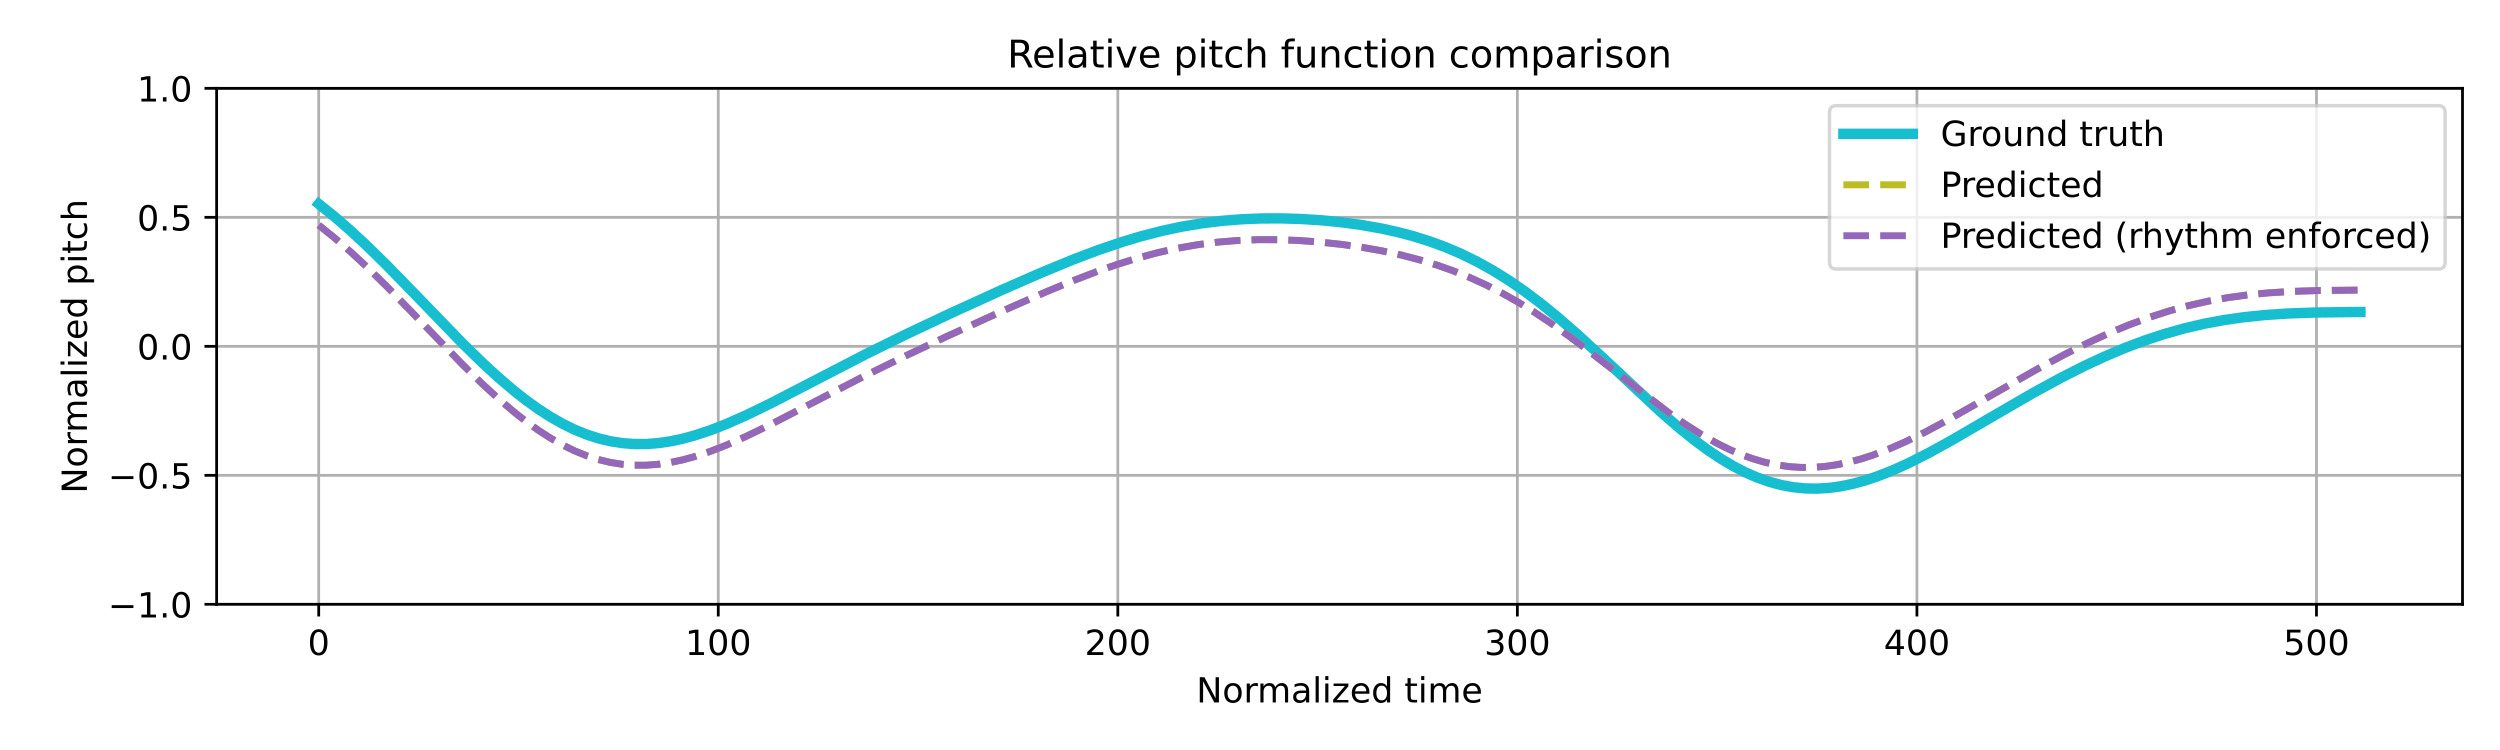
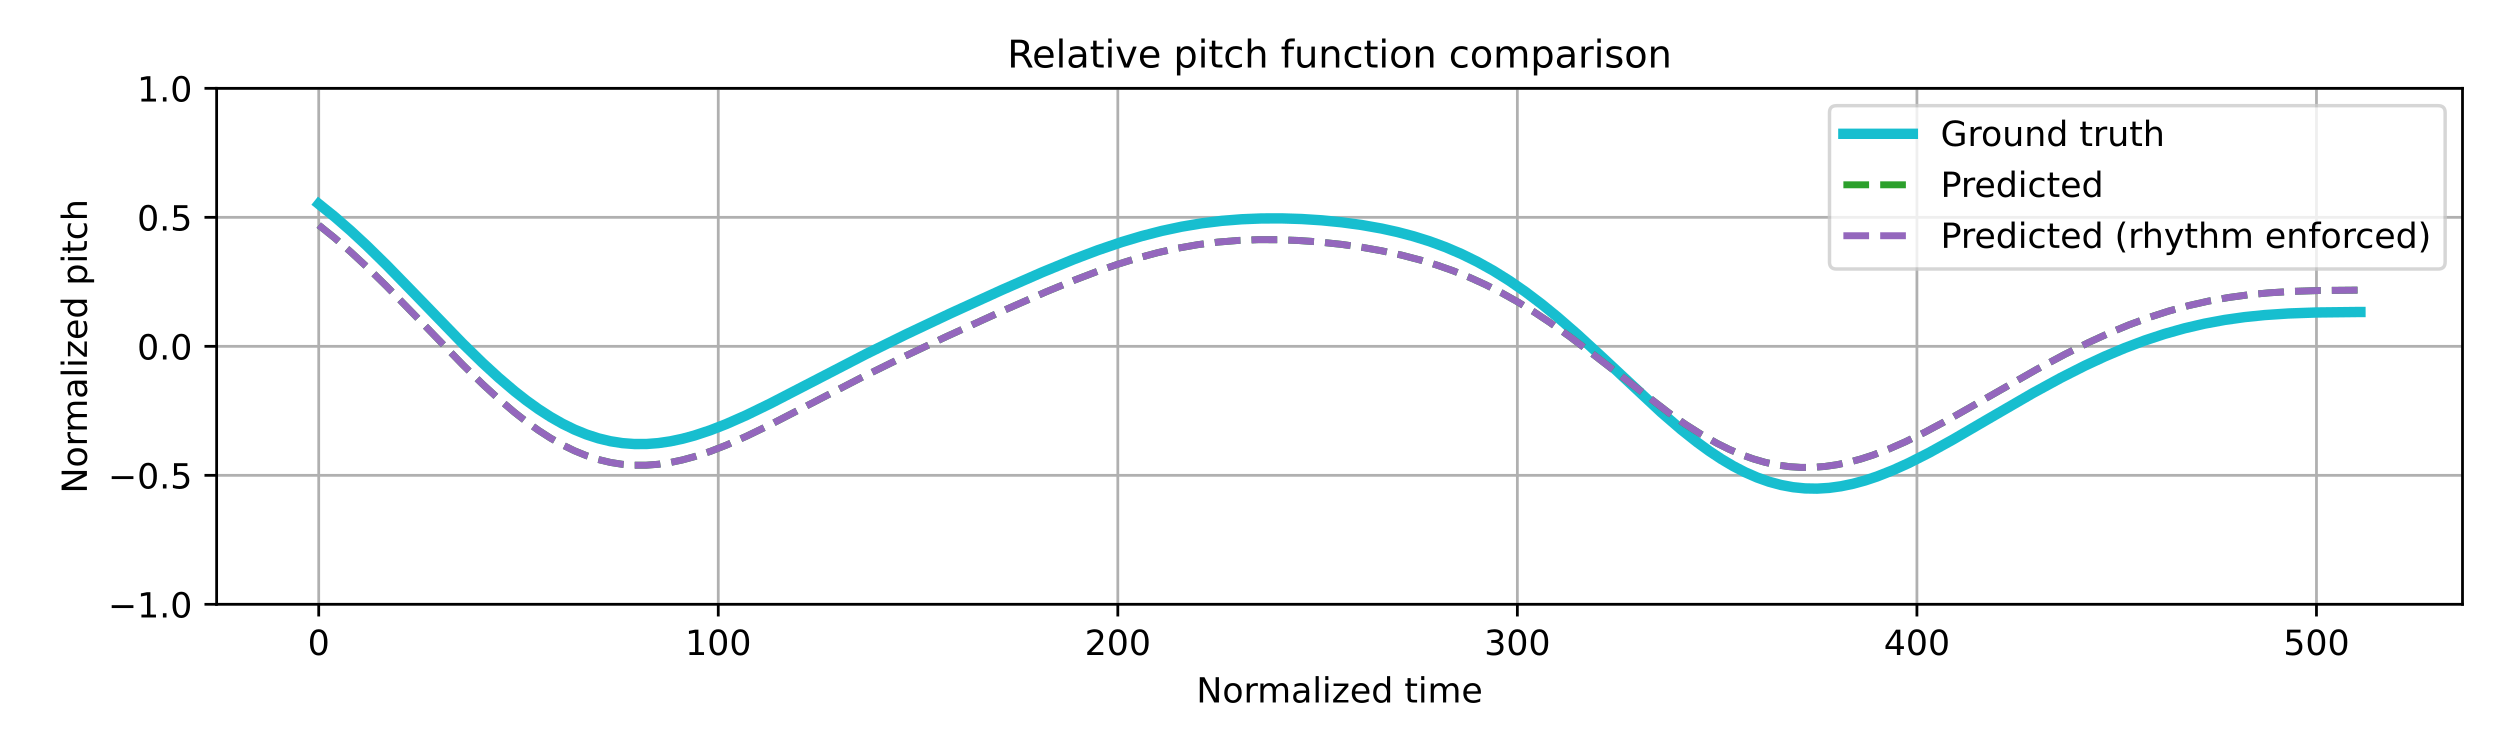
<svg xmlns="http://www.w3.org/2000/svg" xmlns:xlink="http://www.w3.org/1999/xlink" width="720pt" height="216pt" viewBox="0 0 720 216" version="1.1">
  <defs>
    <style type="text/css">*{stroke-linejoin: round; stroke-linecap: butt}</style>
  </defs>
  <g id="figure_1">
    <g id="patch_1">
      <path d="M 0 216  L 720 216  L 720 0  L 0 0  z " style="fill: #ffffff" />
    </g>
    <g id="axes_1">
      <g id="patch_2">
        <path d="M 62.39 174.04  L 709.2 174.04  L 709.2 25.44  L 62.39 25.44  z " style="fill: #ffffff" />
      </g>
      <g id="matplotlib.axis_1">
        <g id="xtick_1">
          <g id="line2d_1">
-             <path d="M 91.79 174.04  L 91.79 25.44  " clip-path="url(#p77acba1603)" style="fill: none; stroke: #b0b0b0; stroke-width: 0.8; stroke-linecap: square" />
+             <path d="M 91.79 174.04  L 91.79 25.44  " clip-path="url(#pb04a8f0494)" style="fill: none; stroke: #b0b0b0; stroke-width: 0.8; stroke-linecap: square" />
          </g>
          <g id="line2d_2">
            <defs>
-               <path id="m1762c09833" d="M 0 0  L 0 3.5  " style="stroke: #000000; stroke-width: 0.8" />
-             </defs>
-             <g>
-               <use xlink:href="#m1762c09833" x="91.79" y="174.04" style="stroke: #000000; stroke-width: 0.8" />
+               <path id="m63da4108e1" d="M 0 0  L 0 3.5  " style="stroke: #000000; stroke-width: 0.8" />
+             </defs>
+             <g>
+               <use xlink:href="#m63da4108e1" x="91.79" y="174.04" style="stroke: #000000; stroke-width: 0.8" />
            </g>
          </g>
          <g id="text_1">
            <g transform="translate(88.60921 188.6384) scale(0.1 -0.1)">
              <defs>
                <path id="DejaVuSans-30" d="M 2034 4250  Q 1547 4250 1301 3770  Q 1056 3291 1056 2328  Q 1056 1369 1301 889  Q 1547 409 2034 409  Q 2525 409 2770 889  Q 3016 1369 3016 2328  Q 3016 3291 2770 3770  Q 2525 4250 2034 4250  z M 2034 4750  Q 2819 4750 3233 4129  Q 3647 3509 3647 2328  Q 3647 1150 3233 529  Q 2819 -91 2034 -91  Q 1250 -91 836 529  Q 422 1150 422 2328  Q 422 3509 836 4129  Q 1250 4750 2034 4750  z " transform="scale(0.015625)" />
              </defs>
              <use xlink:href="#DejaVuSans-30" />
            </g>
          </g>
        </g>
        <g id="xtick_2">
          <g id="line2d_3">
-             <path d="M 206.861 174.04  L 206.861 25.44  " clip-path="url(#p77acba1603)" style="fill: none; stroke: #b0b0b0; stroke-width: 0.8; stroke-linecap: square" />
+             <path d="M 206.861 174.04  L 206.861 25.44  " clip-path="url(#pb04a8f0494)" style="fill: none; stroke: #b0b0b0; stroke-width: 0.8; stroke-linecap: square" />
          </g>
          <g id="line2d_4">
            <g>
-               <use xlink:href="#m1762c09833" x="206.861" y="174.04" style="stroke: #000000; stroke-width: 0.8" />
+               <use xlink:href="#m63da4108e1" x="206.861" y="174.04" style="stroke: #000000; stroke-width: 0.8" />
            </g>
          </g>
          <g id="text_2">
            <g transform="translate(197.317 188.6384) scale(0.1 -0.1)">
              <defs>
                <path id="DejaVuSans-31" d="M 794 531  L 1825 531  L 1825 4091  L 703 3866  L 703 4441  L 1819 4666  L 2450 4666  L 2450 531  L 3481 531  L 3481 0  L 794 0  L 794 531  z " transform="scale(0.015625)" />
              </defs>
              <use xlink:href="#DejaVuSans-31" />
              <use xlink:href="#DejaVuSans-30" transform="translate(63.62305 0)" />
              <use xlink:href="#DejaVuSans-30" transform="translate(127.2461 0)" />
            </g>
          </g>
        </g>
        <g id="xtick_3">
          <g id="line2d_5">
-             <path d="M 321.931 174.04  L 321.931 25.44  " clip-path="url(#p77acba1603)" style="fill: none; stroke: #b0b0b0; stroke-width: 0.8; stroke-linecap: square" />
+             <path d="M 321.931 174.04  L 321.931 25.44  " clip-path="url(#pb04a8f0494)" style="fill: none; stroke: #b0b0b0; stroke-width: 0.8; stroke-linecap: square" />
          </g>
          <g id="line2d_6">
            <g>
-               <use xlink:href="#m1762c09833" x="321.931" y="174.04" style="stroke: #000000; stroke-width: 0.8" />
+               <use xlink:href="#m63da4108e1" x="321.931" y="174.04" style="stroke: #000000; stroke-width: 0.8" />
            </g>
          </g>
          <g id="text_3">
            <g transform="translate(312.3872 188.6384) scale(0.1 -0.1)">
              <defs>
                <path id="DejaVuSans-32" d="M 1228 531  L 3431 531  L 3431 0  L 469 0  L 469 531  Q 828 903 1448 1529  Q 2069 2156 2228 2338  Q 2531 2678 2651 2914  Q 2772 3150 2772 3378  Q 2772 3750 2511 3984  Q 2250 4219 1831 4219  Q 1534 4219 1204 4116  Q 875 4013 500 3803  L 500 4441  Q 881 4594 1212 4672  Q 1544 4750 1819 4750  Q 2544 4750 2975 4387  Q 3406 4025 3406 3419  Q 3406 3131 3298 2873  Q 3191 2616 2906 2266  Q 2828 2175 2409 1742  Q 1991 1309 1228 531  z " transform="scale(0.015625)" />
              </defs>
              <use xlink:href="#DejaVuSans-32" />
              <use xlink:href="#DejaVuSans-30" transform="translate(63.62305 0)" />
              <use xlink:href="#DejaVuSans-30" transform="translate(127.2461 0)" />
            </g>
          </g>
        </g>
        <g id="xtick_4">
          <g id="line2d_7">
-             <path d="M 437.001 174.04  L 437.001 25.44  " clip-path="url(#p77acba1603)" style="fill: none; stroke: #b0b0b0; stroke-width: 0.8; stroke-linecap: square" />
+             <path d="M 437.001 174.04  L 437.001 25.44  " clip-path="url(#pb04a8f0494)" style="fill: none; stroke: #b0b0b0; stroke-width: 0.8; stroke-linecap: square" />
          </g>
          <g id="line2d_8">
            <g>
-               <use xlink:href="#m1762c09833" x="437.001" y="174.04" style="stroke: #000000; stroke-width: 0.8" />
+               <use xlink:href="#m63da4108e1" x="437.001" y="174.04" style="stroke: #000000; stroke-width: 0.8" />
            </g>
          </g>
          <g id="text_4">
            <g transform="translate(427.4575 188.6384) scale(0.1 -0.1)">
              <defs>
                <path id="DejaVuSans-33" d="M 2597 2516  Q 3050 2419 3304 2112  Q 3559 1806 3559 1356  Q 3559 666 3084 287  Q 2609 -91 1734 -91  Q 1441 -91 1130 -33  Q 819 25 488 141  L 488 750  Q 750 597 1062 519  Q 1375 441 1716 441  Q 2309 441 2620 675  Q 2931 909 2931 1356  Q 2931 1769 2642 2001  Q 2353 2234 1838 2234  L 1294 2234  L 1294 2753  L 1863 2753  Q 2328 2753 2575 2939  Q 2822 3125 2822 3475  Q 2822 3834 2567 4026  Q 2313 4219 1838 4219  Q 1578 4219 1281 4162  Q 984 4106 628 3988  L 628 4550  Q 988 4650 1302 4700  Q 1616 4750 1894 4750  Q 2613 4750 3031 4423  Q 3450 4097 3450 3541  Q 3450 3153 3228 2886  Q 3006 2619 2597 2516  z " transform="scale(0.015625)" />
              </defs>
              <use xlink:href="#DejaVuSans-33" />
              <use xlink:href="#DejaVuSans-30" transform="translate(63.62305 0)" />
              <use xlink:href="#DejaVuSans-30" transform="translate(127.2461 0)" />
            </g>
          </g>
        </g>
        <g id="xtick_5">
          <g id="line2d_9">
-             <path d="M 552.072 174.04  L 552.072 25.44  " clip-path="url(#p77acba1603)" style="fill: none; stroke: #b0b0b0; stroke-width: 0.8; stroke-linecap: square" />
+             <path d="M 552.072 174.04  L 552.072 25.44  " clip-path="url(#pb04a8f0494)" style="fill: none; stroke: #b0b0b0; stroke-width: 0.8; stroke-linecap: square" />
          </g>
          <g id="line2d_10">
            <g>
-               <use xlink:href="#m1762c09833" x="552.072" y="174.04" style="stroke: #000000; stroke-width: 0.8" />
+               <use xlink:href="#m63da4108e1" x="552.072" y="174.04" style="stroke: #000000; stroke-width: 0.8" />
            </g>
          </g>
          <g id="text_5">
            <g transform="translate(542.5278 188.6384) scale(0.1 -0.1)">
              <defs>
                <path id="DejaVuSans-34" d="M 2419 4116  L 825 1625  L 2419 1625  L 2419 4116  z M 2253 4666  L 3047 4666  L 3047 1625  L 3713 1625  L 3713 1100  L 3047 1100  L 3047 0  L 2419 0  L 2419 1100  L 313 1100  L 313 1709  L 2253 4666  z " transform="scale(0.015625)" />
              </defs>
              <use xlink:href="#DejaVuSans-34" />
              <use xlink:href="#DejaVuSans-30" transform="translate(63.62305 0)" />
              <use xlink:href="#DejaVuSans-30" transform="translate(127.2461 0)" />
            </g>
          </g>
        </g>
        <g id="xtick_6">
          <g id="line2d_11">
-             <path d="M 667.142 174.04  L 667.142 25.44  " clip-path="url(#p77acba1603)" style="fill: none; stroke: #b0b0b0; stroke-width: 0.8; stroke-linecap: square" />
+             <path d="M 667.142 174.04  L 667.142 25.44  " clip-path="url(#pb04a8f0494)" style="fill: none; stroke: #b0b0b0; stroke-width: 0.8; stroke-linecap: square" />
          </g>
          <g id="line2d_12">
            <g>
-               <use xlink:href="#m1762c09833" x="667.142" y="174.04" style="stroke: #000000; stroke-width: 0.8" />
+               <use xlink:href="#m63da4108e1" x="667.142" y="174.04" style="stroke: #000000; stroke-width: 0.8" />
            </g>
          </g>
          <g id="text_6">
            <g transform="translate(657.5981 188.6384) scale(0.1 -0.1)">
              <defs>
                <path id="DejaVuSans-35" d="M 691 4666  L 3169 4666  L 3169 4134  L 1269 4134  L 1269 2991  Q 1406 3038 1543 3061  Q 1681 3084 1819 3084  Q 2600 3084 3056 2656  Q 3513 2228 3513 1497  Q 3513 744 3044 326  Q 2575 -91 1722 -91  Q 1428 -91 1123 -41  Q 819 9 494 109  L 494 744  Q 775 591 1075 516  Q 1375 441 1709 441  Q 2250 441 2565 725  Q 2881 1009 2881 1497  Q 2881 1984 2565 2268  Q 2250 2553 1709 2553  Q 1456 2553 1204 2497  Q 953 2441 691 2322  L 691 4666  z " transform="scale(0.015625)" />
              </defs>
              <use xlink:href="#DejaVuSans-35" />
              <use xlink:href="#DejaVuSans-30" transform="translate(63.62305 0)" />
              <use xlink:href="#DejaVuSans-30" transform="translate(127.2461 0)" />
            </g>
          </g>
        </g>
        <g id="text_7">
          <g transform="translate(344.5544 202.3166) scale(0.1 -0.1)">
            <defs>
              <path id="DejaVuSans-4e" d="M 628 4666  L 1478 4666  L 3547 763  L 3547 4666  L 4159 4666  L 4159 0  L 3309 0  L 1241 3903  L 1241 0  L 628 0  L 628 4666  z " transform="scale(0.015625)" />
              <path id="DejaVuSans-6f" d="M 1959 3097  Q 1497 3097 1228 2736  Q 959 2375 959 1747  Q 959 1119 1226 758  Q 1494 397 1959 397  Q 2419 397 2687 759  Q 2956 1122 2956 1747  Q 2956 2369 2687 2733  Q 2419 3097 1959 3097  z M 1959 3584  Q 2709 3584 3137 3096  Q 3566 2609 3566 1747  Q 3566 888 3137 398  Q 2709 -91 1959 -91  Q 1206 -91 779 398  Q 353 888 353 1747  Q 353 2609 779 3096  Q 1206 3584 1959 3584  z " transform="scale(0.015625)" />
              <path id="DejaVuSans-72" d="M 2631 2963  Q 2534 3019 2420 3045  Q 2306 3072 2169 3072  Q 1681 3072 1420 2755  Q 1159 2438 1159 1844  L 1159 0  L 581 0  L 581 3500  L 1159 3500  L 1159 2956  Q 1341 3275 1631 3429  Q 1922 3584 2338 3584  Q 2397 3584 2469 3576  Q 2541 3569 2628 3553  L 2631 2963  z " transform="scale(0.015625)" />
              <path id="DejaVuSans-6d" d="M 3328 2828  Q 3544 3216 3844 3400  Q 4144 3584 4550 3584  Q 5097 3584 5394 3201  Q 5691 2819 5691 2113  L 5691 0  L 5113 0  L 5113 2094  Q 5113 2597 4934 2840  Q 4756 3084 4391 3084  Q 3944 3084 3684 2787  Q 3425 2491 3425 1978  L 3425 0  L 2847 0  L 2847 2094  Q 2847 2600 2669 2842  Q 2491 3084 2119 3084  Q 1678 3084 1418 2786  Q 1159 2488 1159 1978  L 1159 0  L 581 0  L 581 3500  L 1159 3500  L 1159 2956  Q 1356 3278 1631 3431  Q 1906 3584 2284 3584  Q 2666 3584 2933 3390  Q 3200 3197 3328 2828  z " transform="scale(0.015625)" />
              <path id="DejaVuSans-61" d="M 2194 1759  Q 1497 1759 1228 1600  Q 959 1441 959 1056  Q 959 750 1161 570  Q 1363 391 1709 391  Q 2188 391 2477 730  Q 2766 1069 2766 1631  L 2766 1759  L 2194 1759  z M 3341 1997  L 3341 0  L 2766 0  L 2766 531  Q 2569 213 2275 61  Q 1981 -91 1556 -91  Q 1019 -91 701 211  Q 384 513 384 1019  Q 384 1609 779 1909  Q 1175 2209 1959 2209  L 2766 2209  L 2766 2266  Q 2766 2663 2505 2880  Q 2244 3097 1772 3097  Q 1472 3097 1187 3025  Q 903 2953 641 2809  L 641 3341  Q 956 3463 1253 3523  Q 1550 3584 1831 3584  Q 2591 3584 2966 3190  Q 3341 2797 3341 1997  z " transform="scale(0.015625)" />
              <path id="DejaVuSans-6c" d="M 603 4863  L 1178 4863  L 1178 0  L 603 0  L 603 4863  z " transform="scale(0.015625)" />
              <path id="DejaVuSans-69" d="M 603 3500  L 1178 3500  L 1178 0  L 603 0  L 603 3500  z M 603 4863  L 1178 4863  L 1178 4134  L 603 4134  L 603 4863  z " transform="scale(0.015625)" />
              <path id="DejaVuSans-7a" d="M 353 3500  L 3084 3500  L 3084 2975  L 922 459  L 3084 459  L 3084 0  L 275 0  L 275 525  L 2438 3041  L 353 3041  L 353 3500  z " transform="scale(0.015625)" />
              <path id="DejaVuSans-65" d="M 3597 1894  L 3597 1613  L 953 1613  Q 991 1019 1311 708  Q 1631 397 2203 397  Q 2534 397 2845 478  Q 3156 559 3463 722  L 3463 178  Q 3153 47 2828 -22  Q 2503 -91 2169 -91  Q 1331 -91 842 396  Q 353 884 353 1716  Q 353 2575 817 3079  Q 1281 3584 2069 3584  Q 2775 3584 3186 3129  Q 3597 2675 3597 1894  z M 3022 2063  Q 3016 2534 2758 2815  Q 2500 3097 2075 3097  Q 1594 3097 1305 2825  Q 1016 2553 972 2059  L 3022 2063  z " transform="scale(0.015625)" />
              <path id="DejaVuSans-64" d="M 2906 2969  L 2906 4863  L 3481 4863  L 3481 0  L 2906 0  L 2906 525  Q 2725 213 2448 61  Q 2172 -91 1784 -91  Q 1150 -91 751 415  Q 353 922 353 1747  Q 353 2572 751 3078  Q 1150 3584 1784 3584  Q 2172 3584 2448 3432  Q 2725 3281 2906 2969  z M 947 1747  Q 947 1113 1208 752  Q 1469 391 1925 391  Q 2381 391 2643 752  Q 2906 1113 2906 1747  Q 2906 2381 2643 2742  Q 2381 3103 1925 3103  Q 1469 3103 1208 2742  Q 947 2381 947 1747  z " transform="scale(0.015625)" />
              <path id="DejaVuSans-20" transform="scale(0.015625)" />
              <path id="DejaVuSans-74" d="M 1172 4494  L 1172 3500  L 2356 3500  L 2356 3053  L 1172 3053  L 1172 1153  Q 1172 725 1289 603  Q 1406 481 1766 481  L 2356 481  L 2356 0  L 1766 0  Q 1100 0 847 248  Q 594 497 594 1153  L 594 3053  L 172 3053  L 172 3500  L 594 3500  L 594 4494  L 1172 4494  z " transform="scale(0.015625)" />
            </defs>
            <use xlink:href="#DejaVuSans-4e" />
            <use xlink:href="#DejaVuSans-6f" transform="translate(74.80469 0)" />
            <use xlink:href="#DejaVuSans-72" transform="translate(135.9863 0)" />
            <use xlink:href="#DejaVuSans-6d" transform="translate(175.3496 0)" />
            <use xlink:href="#DejaVuSans-61" transform="translate(272.7617 0)" />
            <use xlink:href="#DejaVuSans-6c" transform="translate(334.041 0)" />
            <use xlink:href="#DejaVuSans-69" transform="translate(361.8242 0)" />
            <use xlink:href="#DejaVuSans-7a" transform="translate(389.6074 0)" />
            <use xlink:href="#DejaVuSans-65" transform="translate(442.0977 0)" />
            <use xlink:href="#DejaVuSans-64" transform="translate(503.6211 0)" />
            <use xlink:href="#DejaVuSans-20" transform="translate(567.0977 0)" />
            <use xlink:href="#DejaVuSans-74" transform="translate(598.8848 0)" />
            <use xlink:href="#DejaVuSans-69" transform="translate(638.0938 0)" />
            <use xlink:href="#DejaVuSans-6d" transform="translate(665.877 0)" />
            <use xlink:href="#DejaVuSans-65" transform="translate(763.2891 0)" />
          </g>
        </g>
      </g>
      <g id="matplotlib.axis_2">
        <g id="ytick_1">
          <g id="line2d_13">
-             <path d="M 62.39 174.04  L 709.2 174.04  " clip-path="url(#p77acba1603)" style="fill: none; stroke: #b0b0b0; stroke-width: 0.8; stroke-linecap: square" />
+             <path d="M 62.39 174.04  L 709.2 174.04  " clip-path="url(#pb04a8f0494)" style="fill: none; stroke: #b0b0b0; stroke-width: 0.8; stroke-linecap: square" />
          </g>
          <g id="line2d_14">
            <defs>
-               <path id="me05cf5d50b" d="M 0 0  L -3.5 0  " style="stroke: #000000; stroke-width: 0.8" />
-             </defs>
-             <g>
-               <use xlink:href="#me05cf5d50b" x="62.39" y="174.04" style="stroke: #000000; stroke-width: 0.8" />
+               <path id="me42b40bfa2" d="M 0 0  L -3.5 0  " style="stroke: #000000; stroke-width: 0.8" />
+             </defs>
+             <g>
+               <use xlink:href="#me42b40bfa2" x="62.39" y="174.04" style="stroke: #000000; stroke-width: 0.8" />
            </g>
          </g>
          <g id="text_8">
            <g transform="translate(31.10719 177.8392) scale(0.1 -0.1)">
              <defs>
                <path id="DejaVuSans-2212" d="M 678 2272  L 4684 2272  L 4684 1741  L 678 1741  L 678 2272  z " transform="scale(0.015625)" />
                <path id="DejaVuSans-2e" d="M 684 794  L 1344 794  L 1344 0  L 684 0  L 684 794  z " transform="scale(0.015625)" />
              </defs>
              <use xlink:href="#DejaVuSans-2212" />
              <use xlink:href="#DejaVuSans-31" transform="translate(83.78906 0)" />
              <use xlink:href="#DejaVuSans-2e" transform="translate(147.4121 0)" />
              <use xlink:href="#DejaVuSans-30" transform="translate(179.1992 0)" />
            </g>
          </g>
        </g>
        <g id="ytick_2">
          <g id="line2d_15">
-             <path d="M 62.39 136.89  L 709.2 136.89  " clip-path="url(#p77acba1603)" style="fill: none; stroke: #b0b0b0; stroke-width: 0.8; stroke-linecap: square" />
+             <path d="M 62.39 136.89  L 709.2 136.89  " clip-path="url(#pb04a8f0494)" style="fill: none; stroke: #b0b0b0; stroke-width: 0.8; stroke-linecap: square" />
          </g>
          <g id="line2d_16">
            <g>
-               <use xlink:href="#me05cf5d50b" x="62.39" y="136.89" style="stroke: #000000; stroke-width: 0.8" />
+               <use xlink:href="#me42b40bfa2" x="62.39" y="136.89" style="stroke: #000000; stroke-width: 0.8" />
            </g>
          </g>
          <g id="text_9">
            <g transform="translate(31.10719 140.6892) scale(0.1 -0.1)">
              <use xlink:href="#DejaVuSans-2212" />
              <use xlink:href="#DejaVuSans-30" transform="translate(83.78906 0)" />
              <use xlink:href="#DejaVuSans-2e" transform="translate(147.4121 0)" />
              <use xlink:href="#DejaVuSans-35" transform="translate(179.1992 0)" />
            </g>
          </g>
        </g>
        <g id="ytick_3">
          <g id="line2d_17">
-             <path d="M 62.39 99.74  L 709.2 99.74  " clip-path="url(#p77acba1603)" style="fill: none; stroke: #b0b0b0; stroke-width: 0.8; stroke-linecap: square" />
+             <path d="M 62.39 99.74  L 709.2 99.74  " clip-path="url(#pb04a8f0494)" style="fill: none; stroke: #b0b0b0; stroke-width: 0.8; stroke-linecap: square" />
          </g>
          <g id="line2d_18">
            <g>
-               <use xlink:href="#me05cf5d50b" x="62.39" y="99.74" style="stroke: #000000; stroke-width: 0.8" />
+               <use xlink:href="#me42b40bfa2" x="62.39" y="99.74" style="stroke: #000000; stroke-width: 0.8" />
            </g>
          </g>
          <g id="text_10">
            <g transform="translate(39.48687 103.5392) scale(0.1 -0.1)">
              <use xlink:href="#DejaVuSans-30" />
              <use xlink:href="#DejaVuSans-2e" transform="translate(63.62305 0)" />
              <use xlink:href="#DejaVuSans-30" transform="translate(95.41016 0)" />
            </g>
          </g>
        </g>
        <g id="ytick_4">
          <g id="line2d_19">
-             <path d="M 62.39 62.59  L 709.2 62.59  " clip-path="url(#p77acba1603)" style="fill: none; stroke: #b0b0b0; stroke-width: 0.8; stroke-linecap: square" />
+             <path d="M 62.39 62.59  L 709.2 62.59  " clip-path="url(#pb04a8f0494)" style="fill: none; stroke: #b0b0b0; stroke-width: 0.8; stroke-linecap: square" />
          </g>
          <g id="line2d_20">
            <g>
-               <use xlink:href="#me05cf5d50b" x="62.39" y="62.59" style="stroke: #000000; stroke-width: 0.8" />
+               <use xlink:href="#me42b40bfa2" x="62.39" y="62.59" style="stroke: #000000; stroke-width: 0.8" />
            </g>
          </g>
          <g id="text_11">
            <g transform="translate(39.48687 66.38922) scale(0.1 -0.1)">
              <use xlink:href="#DejaVuSans-30" />
              <use xlink:href="#DejaVuSans-2e" transform="translate(63.62305 0)" />
              <use xlink:href="#DejaVuSans-35" transform="translate(95.41016 0)" />
            </g>
          </g>
        </g>
        <g id="ytick_5">
          <g id="line2d_21">
-             <path d="M 62.39 25.44  L 709.2 25.44  " clip-path="url(#p77acba1603)" style="fill: none; stroke: #b0b0b0; stroke-width: 0.8; stroke-linecap: square" />
+             <path d="M 62.39 25.44  L 709.2 25.44  " clip-path="url(#pb04a8f0494)" style="fill: none; stroke: #b0b0b0; stroke-width: 0.8; stroke-linecap: square" />
          </g>
          <g id="line2d_22">
            <g>
-               <use xlink:href="#me05cf5d50b" x="62.39" y="25.44" style="stroke: #000000; stroke-width: 0.8" />
+               <use xlink:href="#me42b40bfa2" x="62.39" y="25.44" style="stroke: #000000; stroke-width: 0.8" />
            </g>
          </g>
          <g id="text_12">
            <g transform="translate(39.48687 29.23922) scale(0.1 -0.1)">
              <use xlink:href="#DejaVuSans-31" />
              <use xlink:href="#DejaVuSans-2e" transform="translate(63.62305 0)" />
              <use xlink:href="#DejaVuSans-30" transform="translate(95.41016 0)" />
            </g>
          </g>
        </g>
        <g id="text_13">
          <g transform="translate(25.0275 142.1259) rotate(-90) scale(0.1 -0.1)">
            <defs>
              <path id="DejaVuSans-70" d="M 1159 525  L 1159 -1331  L 581 -1331  L 581 3500  L 1159 3500  L 1159 2969  Q 1341 3281 1617 3432  Q 1894 3584 2278 3584  Q 2916 3584 3314 3078  Q 3713 2572 3713 1747  Q 3713 922 3314 415  Q 2916 -91 2278 -91  Q 1894 -91 1617 61  Q 1341 213 1159 525  z M 3116 1747  Q 3116 2381 2855 2742  Q 2594 3103 2138 3103  Q 1681 3103 1420 2742  Q 1159 2381 1159 1747  Q 1159 1113 1420 752  Q 1681 391 2138 391  Q 2594 391 2855 752  Q 3116 1113 3116 1747  z " transform="scale(0.015625)" />
              <path id="DejaVuSans-63" d="M 3122 3366  L 3122 2828  Q 2878 2963 2633 3030  Q 2388 3097 2138 3097  Q 1578 3097 1268 2742  Q 959 2388 959 1747  Q 959 1106 1268 751  Q 1578 397 2138 397  Q 2388 397 2633 464  Q 2878 531 3122 666  L 3122 134  Q 2881 22 2623 -34  Q 2366 -91 2075 -91  Q 1284 -91 818 406  Q 353 903 353 1747  Q 353 2603 823 3093  Q 1294 3584 2113 3584  Q 2378 3584 2631 3529  Q 2884 3475 3122 3366  z " transform="scale(0.015625)" />
              <path id="DejaVuSans-68" d="M 3513 2113  L 3513 0  L 2938 0  L 2938 2094  Q 2938 2591 2744 2837  Q 2550 3084 2163 3084  Q 1697 3084 1428 2787  Q 1159 2491 1159 1978  L 1159 0  L 581 0  L 581 4863  L 1159 4863  L 1159 2956  Q 1366 3272 1645 3428  Q 1925 3584 2291 3584  Q 2894 3584 3203 3211  Q 3513 2838 3513 2113  z " transform="scale(0.015625)" />
            </defs>
            <use xlink:href="#DejaVuSans-4e" />
            <use xlink:href="#DejaVuSans-6f" transform="translate(74.80469 0)" />
            <use xlink:href="#DejaVuSans-72" transform="translate(135.9863 0)" />
            <use xlink:href="#DejaVuSans-6d" transform="translate(175.3496 0)" />
            <use xlink:href="#DejaVuSans-61" transform="translate(272.7617 0)" />
            <use xlink:href="#DejaVuSans-6c" transform="translate(334.041 0)" />
            <use xlink:href="#DejaVuSans-69" transform="translate(361.8242 0)" />
            <use xlink:href="#DejaVuSans-7a" transform="translate(389.6074 0)" />
            <use xlink:href="#DejaVuSans-65" transform="translate(442.0977 0)" />
            <use xlink:href="#DejaVuSans-64" transform="translate(503.6211 0)" />
            <use xlink:href="#DejaVuSans-20" transform="translate(567.0977 0)" />
            <use xlink:href="#DejaVuSans-70" transform="translate(598.8848 0)" />
            <use xlink:href="#DejaVuSans-69" transform="translate(662.3613 0)" />
            <use xlink:href="#DejaVuSans-74" transform="translate(690.1445 0)" />
            <use xlink:href="#DejaVuSans-63" transform="translate(729.3535 0)" />
            <use xlink:href="#DejaVuSans-68" transform="translate(784.334 0)" />
          </g>
        </g>
      </g>
      <g id="line2d_23">
-         <path d="M 91.79 58.743  L 96.393 62.446  L 100.996 66.453  L 105.599 70.724  L 111.352 76.363  L 119.407 84.627  L 133.216 98.892  L 138.969 104.513  L 143.572 108.739  L 148.175 112.657  L 151.627 115.358  L 155.079 117.832  L 158.531 120.059  L 161.983 122.025  L 165.435 123.716  L 168.888 125.124  L 172.34 126.244  L 175.792 127.075  L 179.244 127.619  L 182.696 127.882  L 186.148 127.876  L 189.6 127.611  L 193.052 127.105  L 196.504 126.375  L 199.957 125.443  L 204.559 123.92  L 209.162 122.127  L 214.916 119.587  L 221.82 116.233  L 232.176 110.883  L 249.437 101.957  L 260.944 96.292  L 273.601 90.317  L 288.561 83.494  L 300.068 78.454  L 309.273 74.669  L 316.177 72.058  L 323.082 69.707  L 328.835 67.986  L 334.589 66.505  L 340.342 65.28  L 346.096 64.315  L 351.849 63.608  L 357.603 63.146  L 363.356 62.914  L 369.11 62.895  L 374.863 63.075  L 380.617 63.447  L 386.37 64.016  L 392.124 64.797  L 397.877 65.816  L 402.48 66.83  L 407.083 68.044  L 411.686 69.485  L 416.289 71.177  L 420.891 73.144  L 425.494 75.405  L 430.097 77.971  L 434.7 80.85  L 439.303 84.037  L 443.905 87.516  L 448.508 91.264  L 454.262 96.269  L 461.166 102.617  L 478.427 118.746  L 484.18 123.71  L 488.783 127.366  L 492.235 129.881  L 495.687 132.174  L 499.139 134.223  L 502.591 136.009  L 506.043 137.52  L 509.496 138.744  L 512.948 139.677  L 516.4 140.315  L 519.852 140.663  L 523.304 140.727  L 526.756 140.516  L 530.208 140.044  L 533.66 139.328  L 537.112 138.386  L 540.565 137.238  L 545.167 135.424  L 549.77 133.335  L 555.524 130.42  L 562.428 126.606  L 572.784 120.565  L 585.442 113.225  L 593.497 108.832  L 600.401 105.341  L 606.155 102.668  L 611.908 100.236  L 617.662 98.063  L 623.415 96.165  L 629.169 94.547  L 634.922 93.21  L 640.676 92.144  L 646.429 91.33  L 652.183 90.74  L 659.087 90.28  L 667.142 89.996  L 678.649 89.863  L 679.8 89.859  L 679.8 89.859  " clip-path="url(#p77acba1603)" style="fill: none; stroke: #17becf; stroke-width: 3; stroke-linecap: square" />
+         <path d="M 91.79 58.743  L 96.393 62.446  L 100.996 66.453  L 105.599 70.724  L 111.352 76.363  L 119.407 84.627  L 133.216 98.892  L 138.969 104.513  L 143.572 108.739  L 148.175 112.657  L 151.627 115.358  L 155.079 117.832  L 158.531 120.059  L 161.983 122.025  L 165.435 123.716  L 168.888 125.124  L 172.34 126.244  L 175.792 127.075  L 179.244 127.619  L 182.696 127.882  L 186.148 127.876  L 189.6 127.611  L 193.052 127.105  L 196.504 126.375  L 199.957 125.443  L 204.559 123.92  L 209.162 122.127  L 214.916 119.587  L 221.82 116.233  L 232.176 110.883  L 249.437 101.957  L 260.944 96.292  L 273.601 90.317  L 288.561 83.494  L 300.068 78.454  L 309.273 74.669  L 316.177 72.058  L 323.082 69.707  L 328.835 67.986  L 334.589 66.505  L 340.342 65.28  L 346.096 64.315  L 351.849 63.608  L 357.603 63.146  L 363.356 62.914  L 369.11 62.895  L 374.863 63.075  L 380.617 63.447  L 386.37 64.016  L 392.124 64.797  L 397.877 65.816  L 402.48 66.83  L 407.083 68.044  L 411.686 69.485  L 416.289 71.177  L 420.891 73.144  L 425.494 75.405  L 430.097 77.971  L 434.7 80.85  L 439.303 84.037  L 443.905 87.516  L 448.508 91.264  L 454.262 96.269  L 461.166 102.617  L 478.427 118.746  L 484.18 123.71  L 488.783 127.366  L 492.235 129.881  L 495.687 132.174  L 499.139 134.223  L 502.591 136.009  L 506.043 137.52  L 509.496 138.744  L 512.948 139.677  L 516.4 140.315  L 519.852 140.663  L 523.304 140.727  L 526.756 140.516  L 530.208 140.044  L 533.66 139.328  L 537.112 138.386  L 540.565 137.238  L 545.167 135.424  L 549.77 133.335  L 555.524 130.42  L 562.428 126.606  L 572.784 120.565  L 585.442 113.225  L 593.497 108.832  L 600.401 105.341  L 606.155 102.668  L 611.908 100.236  L 617.662 98.063  L 623.415 96.165  L 629.169 94.547  L 634.922 93.21  L 640.676 92.144  L 646.429 91.33  L 652.183 90.74  L 659.087 90.28  L 667.142 89.996  L 678.649 89.863  L 679.8 89.859  L 679.8 89.859  " clip-path="url(#pb04a8f0494)" style="fill: none; stroke: #17becf; stroke-width: 3; stroke-linecap: square" />
      </g>
      <g id="line2d_24">
-         <path d="M 91.79 64.839  L 96.393 68.543  L 100.996 72.549  L 105.599 76.82  L 111.352 82.46  L 119.407 90.724  L 133.216 104.993  L 138.969 110.615  L 143.572 114.842  L 148.175 118.76  L 151.627 121.462  L 155.079 123.936  L 158.531 126.164  L 161.983 128.129  L 165.435 129.82  L 168.888 131.228  L 172.34 132.347  L 175.792 133.177  L 179.244 133.719  L 182.696 133.981  L 186.148 133.973  L 189.6 133.706  L 193.052 133.198  L 196.504 132.466  L 199.957 131.531  L 204.559 130.006  L 209.162 128.211  L 214.916 125.669  L 221.82 122.314  L 232.176 116.968  L 248.286 108.642  L 259.793 102.97  L 272.451 96.992  L 288.561 89.634  L 301.218 84.077  L 309.273 80.749  L 316.177 78.107  L 321.931 76.101  L 327.685 74.311  L 333.438 72.764  L 339.192 71.48  L 344.945 70.468  L 350.699 69.73  L 356.452 69.256  L 362.206 69.03  L 367.959 69.033  L 373.713 69.246  L 379.466 69.652  L 386.37 70.384  L 392.124 71.201  L 397.877 72.222  L 403.631 73.47  L 409.384 74.978  L 413.987 76.396  L 418.59 78.023  L 423.193 79.876  L 427.796 81.967  L 432.398 84.305  L 437.001 86.89  L 441.604 89.717  L 446.207 92.769  L 451.96 96.863  L 458.865 102.089  L 480.728 118.97  L 485.331 122.162  L 489.934 125.088  L 494.536 127.692  L 497.989 129.406  L 501.441 130.895  L 504.893 132.146  L 508.345 133.149  L 511.797 133.897  L 515.249 134.387  L 518.701 134.619  L 522.153 134.599  L 525.605 134.334  L 529.057 133.834  L 532.51 133.111  L 535.962 132.182  L 539.414 131.063  L 544.017 129.308  L 548.619 127.293  L 554.373 124.479  L 561.277 120.787  L 570.483 115.563  L 586.593 106.372  L 594.648 102.058  L 601.552 98.625  L 607.305 95.993  L 613.059 93.597  L 618.812 91.46  L 624.566 89.596  L 630.319 88.014  L 636.073 86.713  L 641.826 85.683  L 647.58 84.904  L 653.333 84.346  L 660.238 83.917  L 668.293 83.66  L 679.8 83.545  L 679.8 83.545  " clip-path="url(#p77acba1603)" style="fill: none; stroke-dasharray: 7.4,3.2; stroke-dashoffset: 0; stroke: #bcbd22; stroke-width: 2" />
+         <path d="M 91.79 64.839  L 96.393 68.543  L 100.996 72.549  L 105.599 76.82  L 111.352 82.46  L 119.407 90.724  L 133.216 104.993  L 138.969 110.615  L 143.572 114.842  L 148.175 118.76  L 151.627 121.462  L 155.079 123.936  L 158.531 126.164  L 161.983 128.129  L 165.435 129.82  L 168.888 131.228  L 172.34 132.347  L 175.792 133.177  L 179.244 133.719  L 182.696 133.981  L 186.148 133.973  L 189.6 133.706  L 193.052 133.198  L 196.504 132.466  L 199.957 131.531  L 204.559 130.006  L 209.162 128.211  L 214.916 125.669  L 221.82 122.314  L 232.176 116.968  L 248.286 108.642  L 259.793 102.97  L 272.451 96.992  L 288.561 89.634  L 301.218 84.077  L 309.273 80.749  L 316.177 78.107  L 321.931 76.101  L 327.685 74.311  L 333.438 72.764  L 339.192 71.48  L 344.945 70.468  L 350.699 69.73  L 356.452 69.256  L 362.206 69.03  L 367.959 69.033  L 373.713 69.246  L 379.466 69.652  L 386.37 70.384  L 392.124 71.201  L 397.877 72.222  L 403.631 73.47  L 409.384 74.978  L 413.987 76.396  L 418.59 78.023  L 423.193 79.876  L 427.796 81.967  L 432.398 84.305  L 437.001 86.89  L 441.604 89.717  L 446.207 92.769  L 451.96 96.863  L 458.865 102.089  L 480.728 118.97  L 485.331 122.162  L 489.934 125.088  L 494.536 127.692  L 497.989 129.406  L 501.441 130.895  L 504.893 132.146  L 508.345 133.149  L 511.797 133.897  L 515.249 134.387  L 518.701 134.619  L 522.153 134.599  L 525.605 134.334  L 529.057 133.834  L 532.51 133.111  L 535.962 132.182  L 539.414 131.063  L 544.017 129.308  L 548.619 127.293  L 554.373 124.479  L 561.277 120.787  L 570.483 115.563  L 586.593 106.372  L 594.648 102.058  L 601.552 98.625  L 607.305 95.993  L 613.059 93.597  L 618.812 91.46  L 624.566 89.596  L 630.319 88.014  L 636.073 86.713  L 641.826 85.683  L 647.58 84.904  L 653.333 84.346  L 660.238 83.917  L 668.293 83.66  L 679.8 83.545  L 679.8 83.545  " clip-path="url(#pb04a8f0494)" style="fill: none; stroke-dasharray: 7.4,3.2; stroke-dashoffset: 0; stroke: #2ca02c; stroke-width: 2" />
      </g>
      <g id="line2d_25">
-         <path d="M 91.79 64.839  L 96.393 68.543  L 100.996 72.549  L 105.599 76.82  L 111.352 82.46  L 119.407 90.724  L 133.216 104.993  L 138.969 110.615  L 143.572 114.842  L 148.175 118.76  L 151.627 121.462  L 155.079 123.936  L 158.531 126.164  L 161.983 128.129  L 165.435 129.82  L 168.888 131.228  L 172.34 132.347  L 175.792 133.177  L 179.244 133.719  L 182.696 133.981  L 186.148 133.973  L 189.6 133.706  L 193.052 133.198  L 196.504 132.466  L 199.957 131.531  L 204.559 130.006  L 209.162 128.211  L 214.916 125.669  L 221.82 122.314  L 232.176 116.968  L 248.286 108.642  L 259.793 102.97  L 272.451 96.992  L 288.561 89.634  L 301.218 84.077  L 309.273 80.749  L 316.177 78.107  L 321.931 76.101  L 327.685 74.311  L 333.438 72.764  L 339.192 71.48  L 344.945 70.468  L 350.699 69.73  L 356.452 69.256  L 362.206 69.03  L 367.959 69.033  L 373.713 69.246  L 379.466 69.652  L 386.37 70.384  L 392.124 71.201  L 397.877 72.222  L 403.631 73.47  L 409.384 74.978  L 413.987 76.396  L 418.59 78.023  L 423.193 79.876  L 427.796 81.967  L 432.398 84.305  L 437.001 86.89  L 441.604 89.717  L 446.207 92.769  L 451.96 96.863  L 458.865 102.089  L 480.728 118.97  L 485.331 122.162  L 489.934 125.088  L 494.536 127.692  L 497.989 129.406  L 501.441 130.895  L 504.893 132.146  L 508.345 133.149  L 511.797 133.897  L 515.249 134.387  L 518.701 134.619  L 522.153 134.599  L 525.605 134.334  L 529.057 133.834  L 532.51 133.111  L 535.962 132.182  L 539.414 131.063  L 544.017 129.308  L 548.619 127.293  L 554.373 124.479  L 561.277 120.787  L 570.483 115.563  L 586.593 106.372  L 594.648 102.058  L 601.552 98.625  L 607.305 95.993  L 613.059 93.597  L 618.812 91.46  L 624.566 89.596  L 630.319 88.014  L 636.073 86.713  L 641.826 85.683  L 647.58 84.904  L 653.333 84.346  L 660.238 83.917  L 668.293 83.66  L 679.8 83.545  L 679.8 83.545  " clip-path="url(#p77acba1603)" style="fill: none; stroke-dasharray: 7.4,3.2; stroke-dashoffset: 0; stroke: #9467bd; stroke-width: 2" />
+         <path d="M 91.79 64.839  L 96.393 68.543  L 100.996 72.549  L 105.599 76.82  L 111.352 82.46  L 119.407 90.724  L 133.216 104.993  L 138.969 110.615  L 143.572 114.842  L 148.175 118.76  L 151.627 121.462  L 155.079 123.936  L 158.531 126.164  L 161.983 128.129  L 165.435 129.82  L 168.888 131.228  L 172.34 132.347  L 175.792 133.177  L 179.244 133.719  L 182.696 133.981  L 186.148 133.973  L 189.6 133.706  L 193.052 133.198  L 196.504 132.466  L 199.957 131.531  L 204.559 130.006  L 209.162 128.211  L 214.916 125.669  L 221.82 122.314  L 232.176 116.968  L 248.286 108.642  L 259.793 102.97  L 272.451 96.992  L 288.561 89.634  L 301.218 84.077  L 309.273 80.749  L 316.177 78.107  L 321.931 76.101  L 327.685 74.311  L 333.438 72.764  L 339.192 71.48  L 344.945 70.468  L 350.699 69.73  L 356.452 69.256  L 362.206 69.03  L 367.959 69.033  L 373.713 69.246  L 379.466 69.652  L 386.37 70.384  L 392.124 71.201  L 397.877 72.222  L 403.631 73.47  L 409.384 74.978  L 413.987 76.396  L 418.59 78.023  L 423.193 79.876  L 427.796 81.967  L 432.398 84.305  L 437.001 86.89  L 441.604 89.717  L 446.207 92.769  L 451.96 96.863  L 458.865 102.089  L 480.728 118.97  L 485.331 122.162  L 489.934 125.088  L 494.536 127.692  L 497.989 129.406  L 501.441 130.895  L 504.893 132.146  L 508.345 133.149  L 511.797 133.897  L 515.249 134.387  L 518.701 134.619  L 522.153 134.599  L 525.605 134.334  L 529.057 133.834  L 532.51 133.111  L 535.962 132.182  L 539.414 131.063  L 544.017 129.308  L 548.619 127.293  L 554.373 124.479  L 561.277 120.787  L 570.483 115.563  L 586.593 106.372  L 594.648 102.058  L 601.552 98.625  L 607.305 95.993  L 613.059 93.597  L 618.812 91.46  L 624.566 89.596  L 630.319 88.014  L 636.073 86.713  L 641.826 85.683  L 647.58 84.904  L 653.333 84.346  L 660.238 83.917  L 668.293 83.66  L 679.8 83.545  L 679.8 83.545  " clip-path="url(#pb04a8f0494)" style="fill: none; stroke-dasharray: 7.4,3.2; stroke-dashoffset: 0; stroke: #9467bd; stroke-width: 2" />
      </g>
      <g id="patch_3">
        <path d="M 62.39 174.04  L 62.39 25.44  " style="fill: none; stroke: #000000; stroke-width: 0.8; stroke-linejoin: miter; stroke-linecap: square" />
      </g>
      <g id="patch_4">
        <path d="M 709.2 174.04  L 709.2 25.44  " style="fill: none; stroke: #000000; stroke-width: 0.8; stroke-linejoin: miter; stroke-linecap: square" />
      </g>
      <g id="patch_5">
        <path d="M 62.39 174.04  L 709.2 174.04  " style="fill: none; stroke: #000000; stroke-width: 0.8; stroke-linejoin: miter; stroke-linecap: square" />
      </g>
      <g id="patch_6">
        <path d="M 62.39 25.44  L 709.2 25.44  " style="fill: none; stroke: #000000; stroke-width: 0.8; stroke-linejoin: miter; stroke-linecap: square" />
      </g>
      <g id="text_14">
        <g transform="translate(290.1045 19.44) scale(0.11 -0.11)">
          <defs>
            <path id="DejaVuSans-52" d="M 2841 2188  Q 3044 2119 3236 1894  Q 3428 1669 3622 1275  L 4263 0  L 3584 0  L 2988 1197  Q 2756 1666 2539 1819  Q 2322 1972 1947 1972  L 1259 1972  L 1259 0  L 628 0  L 628 4666  L 2053 4666  Q 2853 4666 3247 4331  Q 3641 3997 3641 3322  Q 3641 2881 3436 2590  Q 3231 2300 2841 2188  z M 1259 4147  L 1259 2491  L 2053 2491  Q 2509 2491 2742 2702  Q 2975 2913 2975 3322  Q 2975 3731 2742 3939  Q 2509 4147 2053 4147  L 1259 4147  z " transform="scale(0.015625)" />
            <path id="DejaVuSans-76" d="M 191 3500  L 800 3500  L 1894 563  L 2988 3500  L 3597 3500  L 2284 0  L 1503 0  L 191 3500  z " transform="scale(0.015625)" />
            <path id="DejaVuSans-66" d="M 2375 4863  L 2375 4384  L 1825 4384  Q 1516 4384 1395 4259  Q 1275 4134 1275 3809  L 1275 3500  L 2222 3500  L 2222 3053  L 1275 3053  L 1275 0  L 697 0  L 697 3053  L 147 3053  L 147 3500  L 697 3500  L 697 3744  Q 697 4328 969 4595  Q 1241 4863 1831 4863  L 2375 4863  z " transform="scale(0.015625)" />
            <path id="DejaVuSans-75" d="M 544 1381  L 544 3500  L 1119 3500  L 1119 1403  Q 1119 906 1312 657  Q 1506 409 1894 409  Q 2359 409 2629 706  Q 2900 1003 2900 1516  L 2900 3500  L 3475 3500  L 3475 0  L 2900 0  L 2900 538  Q 2691 219 2414 64  Q 2138 -91 1772 -91  Q 1169 -91 856 284  Q 544 659 544 1381  z M 1991 3584  L 1991 3584  z " transform="scale(0.015625)" />
            <path id="DejaVuSans-6e" d="M 3513 2113  L 3513 0  L 2938 0  L 2938 2094  Q 2938 2591 2744 2837  Q 2550 3084 2163 3084  Q 1697 3084 1428 2787  Q 1159 2491 1159 1978  L 1159 0  L 581 0  L 581 3500  L 1159 3500  L 1159 2956  Q 1366 3272 1645 3428  Q 1925 3584 2291 3584  Q 2894 3584 3203 3211  Q 3513 2838 3513 2113  z " transform="scale(0.015625)" />
            <path id="DejaVuSans-73" d="M 2834 3397  L 2834 2853  Q 2591 2978 2328 3040  Q 2066 3103 1784 3103  Q 1356 3103 1142 2972  Q 928 2841 928 2578  Q 928 2378 1081 2264  Q 1234 2150 1697 2047  L 1894 2003  Q 2506 1872 2764 1633  Q 3022 1394 3022 966  Q 3022 478 2636 193  Q 2250 -91 1575 -91  Q 1294 -91 989 -36  Q 684 19 347 128  L 347 722  Q 666 556 975 473  Q 1284 391 1588 391  Q 1994 391 2212 530  Q 2431 669 2431 922  Q 2431 1156 2273 1281  Q 2116 1406 1581 1522  L 1381 1569  Q 847 1681 609 1914  Q 372 2147 372 2553  Q 372 3047 722 3315  Q 1072 3584 1716 3584  Q 2034 3584 2315 3537  Q 2597 3491 2834 3397  z " transform="scale(0.015625)" />
          </defs>
          <use xlink:href="#DejaVuSans-52" />
          <use xlink:href="#DejaVuSans-65" transform="translate(64.98242 0)" />
          <use xlink:href="#DejaVuSans-6c" transform="translate(126.5059 0)" />
          <use xlink:href="#DejaVuSans-61" transform="translate(154.2891 0)" />
          <use xlink:href="#DejaVuSans-74" transform="translate(215.5684 0)" />
          <use xlink:href="#DejaVuSans-69" transform="translate(254.7773 0)" />
          <use xlink:href="#DejaVuSans-76" transform="translate(282.5605 0)" />
          <use xlink:href="#DejaVuSans-65" transform="translate(341.7402 0)" />
          <use xlink:href="#DejaVuSans-20" transform="translate(403.2637 0)" />
          <use xlink:href="#DejaVuSans-70" transform="translate(435.0508 0)" />
          <use xlink:href="#DejaVuSans-69" transform="translate(498.5273 0)" />
          <use xlink:href="#DejaVuSans-74" transform="translate(526.3105 0)" />
          <use xlink:href="#DejaVuSans-63" transform="translate(565.5195 0)" />
          <use xlink:href="#DejaVuSans-68" transform="translate(620.5 0)" />
          <use xlink:href="#DejaVuSans-20" transform="translate(683.8789 0)" />
          <use xlink:href="#DejaVuSans-66" transform="translate(715.666 0)" />
          <use xlink:href="#DejaVuSans-75" transform="translate(750.8711 0)" />
          <use xlink:href="#DejaVuSans-6e" transform="translate(814.25 0)" />
          <use xlink:href="#DejaVuSans-63" transform="translate(877.6289 0)" />
          <use xlink:href="#DejaVuSans-74" transform="translate(932.6094 0)" />
          <use xlink:href="#DejaVuSans-69" transform="translate(971.8184 0)" />
          <use xlink:href="#DejaVuSans-6f" transform="translate(999.6016 0)" />
          <use xlink:href="#DejaVuSans-6e" transform="translate(1060.783 0)" />
          <use xlink:href="#DejaVuSans-20" transform="translate(1124.162 0)" />
          <use xlink:href="#DejaVuSans-63" transform="translate(1155.949 0)" />
          <use xlink:href="#DejaVuSans-6f" transform="translate(1210.93 0)" />
          <use xlink:href="#DejaVuSans-6d" transform="translate(1272.111 0)" />
          <use xlink:href="#DejaVuSans-70" transform="translate(1369.523 0)" />
          <use xlink:href="#DejaVuSans-61" transform="translate(1433 0)" />
          <use xlink:href="#DejaVuSans-72" transform="translate(1494.279 0)" />
          <use xlink:href="#DejaVuSans-69" transform="translate(1535.393 0)" />
          <use xlink:href="#DejaVuSans-73" transform="translate(1563.176 0)" />
          <use xlink:href="#DejaVuSans-6f" transform="translate(1615.275 0)" />
          <use xlink:href="#DejaVuSans-6e" transform="translate(1676.457 0)" />
        </g>
      </g>
      <g id="legend_1">
        <g id="patch_7">
          <path d="M 528.894 77.474  L 702.2 77.474  Q 704.2 77.474 704.2 75.474  L 704.2 32.44  Q 704.2 30.44 702.2 30.44  L 528.894 30.44  Q 526.894 30.44 526.894 32.44  L 526.894 75.474  Q 526.894 77.474 528.894 77.474  z " style="fill: #ffffff; opacity: 0.8; stroke: #cccccc; stroke-linejoin: miter" />
        </g>
        <g id="line2d_26">
          <path d="M 530.894 38.538  L 540.894 38.538  L 550.894 38.538  " style="fill: none; stroke: #17becf; stroke-width: 3; stroke-linecap: square" />
        </g>
        <g id="text_15">
          <g transform="translate(558.8937 42.03844) scale(0.1 -0.1)">
            <defs>
              <path id="DejaVuSans-47" d="M 3809 666  L 3809 1919  L 2778 1919  L 2778 2438  L 4434 2438  L 4434 434  Q 4069 175 3628 42  Q 3188 -91 2688 -91  Q 1594 -91 976 548  Q 359 1188 359 2328  Q 359 3472 976 4111  Q 1594 4750 2688 4750  Q 3144 4750 3555 4637  Q 3966 4525 4313 4306  L 4313 3634  Q 3963 3931 3569 4081  Q 3175 4231 2741 4231  Q 1884 4231 1454 3753  Q 1025 3275 1025 2328  Q 1025 1384 1454 906  Q 1884 428 2741 428  Q 3075 428 3337 486  Q 3600 544 3809 666  z " transform="scale(0.015625)" />
            </defs>
            <use xlink:href="#DejaVuSans-47" />
            <use xlink:href="#DejaVuSans-72" transform="translate(77.49023 0)" />
            <use xlink:href="#DejaVuSans-6f" transform="translate(116.3535 0)" />
            <use xlink:href="#DejaVuSans-75" transform="translate(177.5352 0)" />
            <use xlink:href="#DejaVuSans-6e" transform="translate(240.9141 0)" />
            <use xlink:href="#DejaVuSans-64" transform="translate(304.293 0)" />
            <use xlink:href="#DejaVuSans-20" transform="translate(367.7695 0)" />
            <use xlink:href="#DejaVuSans-74" transform="translate(399.5566 0)" />
            <use xlink:href="#DejaVuSans-72" transform="translate(438.7656 0)" />
            <use xlink:href="#DejaVuSans-75" transform="translate(479.8789 0)" />
            <use xlink:href="#DejaVuSans-74" transform="translate(543.2578 0)" />
            <use xlink:href="#DejaVuSans-68" transform="translate(582.4668 0)" />
          </g>
        </g>
        <g id="line2d_27">
-           <path d="M 530.894 53.217  L 540.894 53.217  L 550.894 53.217  " style="fill: none; stroke-dasharray: 7.4,3.2; stroke-dashoffset: 0; stroke: #bcbd22; stroke-width: 2" />
+           <path d="M 530.894 53.217  L 540.894 53.217  L 550.894 53.217  " style="fill: none; stroke-dasharray: 7.4,3.2; stroke-dashoffset: 0; stroke: #2ca02c; stroke-width: 2" />
        </g>
        <g id="text_16">
          <g transform="translate(558.8937 56.71656) scale(0.1 -0.1)">
            <defs>
              <path id="DejaVuSans-50" d="M 1259 4147  L 1259 2394  L 2053 2394  Q 2494 2394 2734 2622  Q 2975 2850 2975 3272  Q 2975 3691 2734 3919  Q 2494 4147 2053 4147  L 1259 4147  z M 628 4666  L 2053 4666  Q 2838 4666 3239 4311  Q 3641 3956 3641 3272  Q 3641 2581 3239 2228  Q 2838 1875 2053 1875  L 1259 1875  L 1259 0  L 628 0  L 628 4666  z " transform="scale(0.015625)" />
            </defs>
            <use xlink:href="#DejaVuSans-50" />
            <use xlink:href="#DejaVuSans-72" transform="translate(58.55273 0)" />
            <use xlink:href="#DejaVuSans-65" transform="translate(97.41602 0)" />
            <use xlink:href="#DejaVuSans-64" transform="translate(158.9395 0)" />
            <use xlink:href="#DejaVuSans-69" transform="translate(222.416 0)" />
            <use xlink:href="#DejaVuSans-63" transform="translate(250.1992 0)" />
            <use xlink:href="#DejaVuSans-74" transform="translate(305.1797 0)" />
            <use xlink:href="#DejaVuSans-65" transform="translate(344.3887 0)" />
            <use xlink:href="#DejaVuSans-64" transform="translate(405.9121 0)" />
          </g>
        </g>
        <g id="line2d_28">
          <path d="M 530.894 67.895  L 540.894 67.895  L 550.894 67.895  " style="fill: none; stroke-dasharray: 7.4,3.2; stroke-dashoffset: 0; stroke: #9467bd; stroke-width: 2" />
        </g>
        <g id="text_17">
          <g transform="translate(558.8937 71.39469) scale(0.1 -0.1)">
            <defs>
              <path id="DejaVuSans-28" d="M 1984 4856  Q 1566 4138 1362 3434  Q 1159 2731 1159 2009  Q 1159 1288 1364 580  Q 1569 -128 1984 -844  L 1484 -844  Q 1016 -109 783 600  Q 550 1309 550 2009  Q 550 2706 781 3412  Q 1013 4119 1484 4856  L 1984 4856  z " transform="scale(0.015625)" />
              <path id="DejaVuSans-79" d="M 2059 -325  Q 1816 -950 1584 -1140  Q 1353 -1331 966 -1331  L 506 -1331  L 506 -850  L 844 -850  Q 1081 -850 1212 -737  Q 1344 -625 1503 -206  L 1606 56  L 191 3500  L 800 3500  L 1894 763  L 2988 3500  L 3597 3500  L 2059 -325  z " transform="scale(0.015625)" />
              <path id="DejaVuSans-29" d="M 513 4856  L 1013 4856  Q 1481 4119 1714 3412  Q 1947 2706 1947 2009  Q 1947 1309 1714 600  Q 1481 -109 1013 -844  L 513 -844  Q 928 -128 1133 580  Q 1338 1288 1338 2009  Q 1338 2731 1133 3434  Q 928 4138 513 4856  z " transform="scale(0.015625)" />
            </defs>
            <use xlink:href="#DejaVuSans-50" />
            <use xlink:href="#DejaVuSans-72" transform="translate(58.55273 0)" />
            <use xlink:href="#DejaVuSans-65" transform="translate(97.41602 0)" />
            <use xlink:href="#DejaVuSans-64" transform="translate(158.9395 0)" />
            <use xlink:href="#DejaVuSans-69" transform="translate(222.416 0)" />
            <use xlink:href="#DejaVuSans-63" transform="translate(250.1992 0)" />
            <use xlink:href="#DejaVuSans-74" transform="translate(305.1797 0)" />
            <use xlink:href="#DejaVuSans-65" transform="translate(344.3887 0)" />
            <use xlink:href="#DejaVuSans-64" transform="translate(405.9121 0)" />
            <use xlink:href="#DejaVuSans-20" transform="translate(469.3887 0)" />
            <use xlink:href="#DejaVuSans-28" transform="translate(501.1758 0)" />
            <use xlink:href="#DejaVuSans-72" transform="translate(540.1895 0)" />
            <use xlink:href="#DejaVuSans-68" transform="translate(579.5527 0)" />
            <use xlink:href="#DejaVuSans-79" transform="translate(642.9316 0)" />
            <use xlink:href="#DejaVuSans-74" transform="translate(702.1113 0)" />
            <use xlink:href="#DejaVuSans-68" transform="translate(741.3203 0)" />
            <use xlink:href="#DejaVuSans-6d" transform="translate(804.6992 0)" />
            <use xlink:href="#DejaVuSans-20" transform="translate(902.1113 0)" />
            <use xlink:href="#DejaVuSans-65" transform="translate(933.8984 0)" />
            <use xlink:href="#DejaVuSans-6e" transform="translate(995.4219 0)" />
            <use xlink:href="#DejaVuSans-66" transform="translate(1058.801 0)" />
            <use xlink:href="#DejaVuSans-6f" transform="translate(1094.006 0)" />
            <use xlink:href="#DejaVuSans-72" transform="translate(1155.188 0)" />
            <use xlink:href="#DejaVuSans-63" transform="translate(1194.051 0)" />
            <use xlink:href="#DejaVuSans-65" transform="translate(1249.031 0)" />
            <use xlink:href="#DejaVuSans-64" transform="translate(1310.555 0)" />
            <use xlink:href="#DejaVuSans-29" transform="translate(1374.031 0)" />
          </g>
        </g>
      </g>
    </g>
  </g>
  <defs>
-     <clipPath id="p77acba1603">
+     <clipPath id="pb04a8f0494">
      <rect x="62.39" y="25.44" width="646.81" height="148.6" />
    </clipPath>
  </defs>
</svg>
